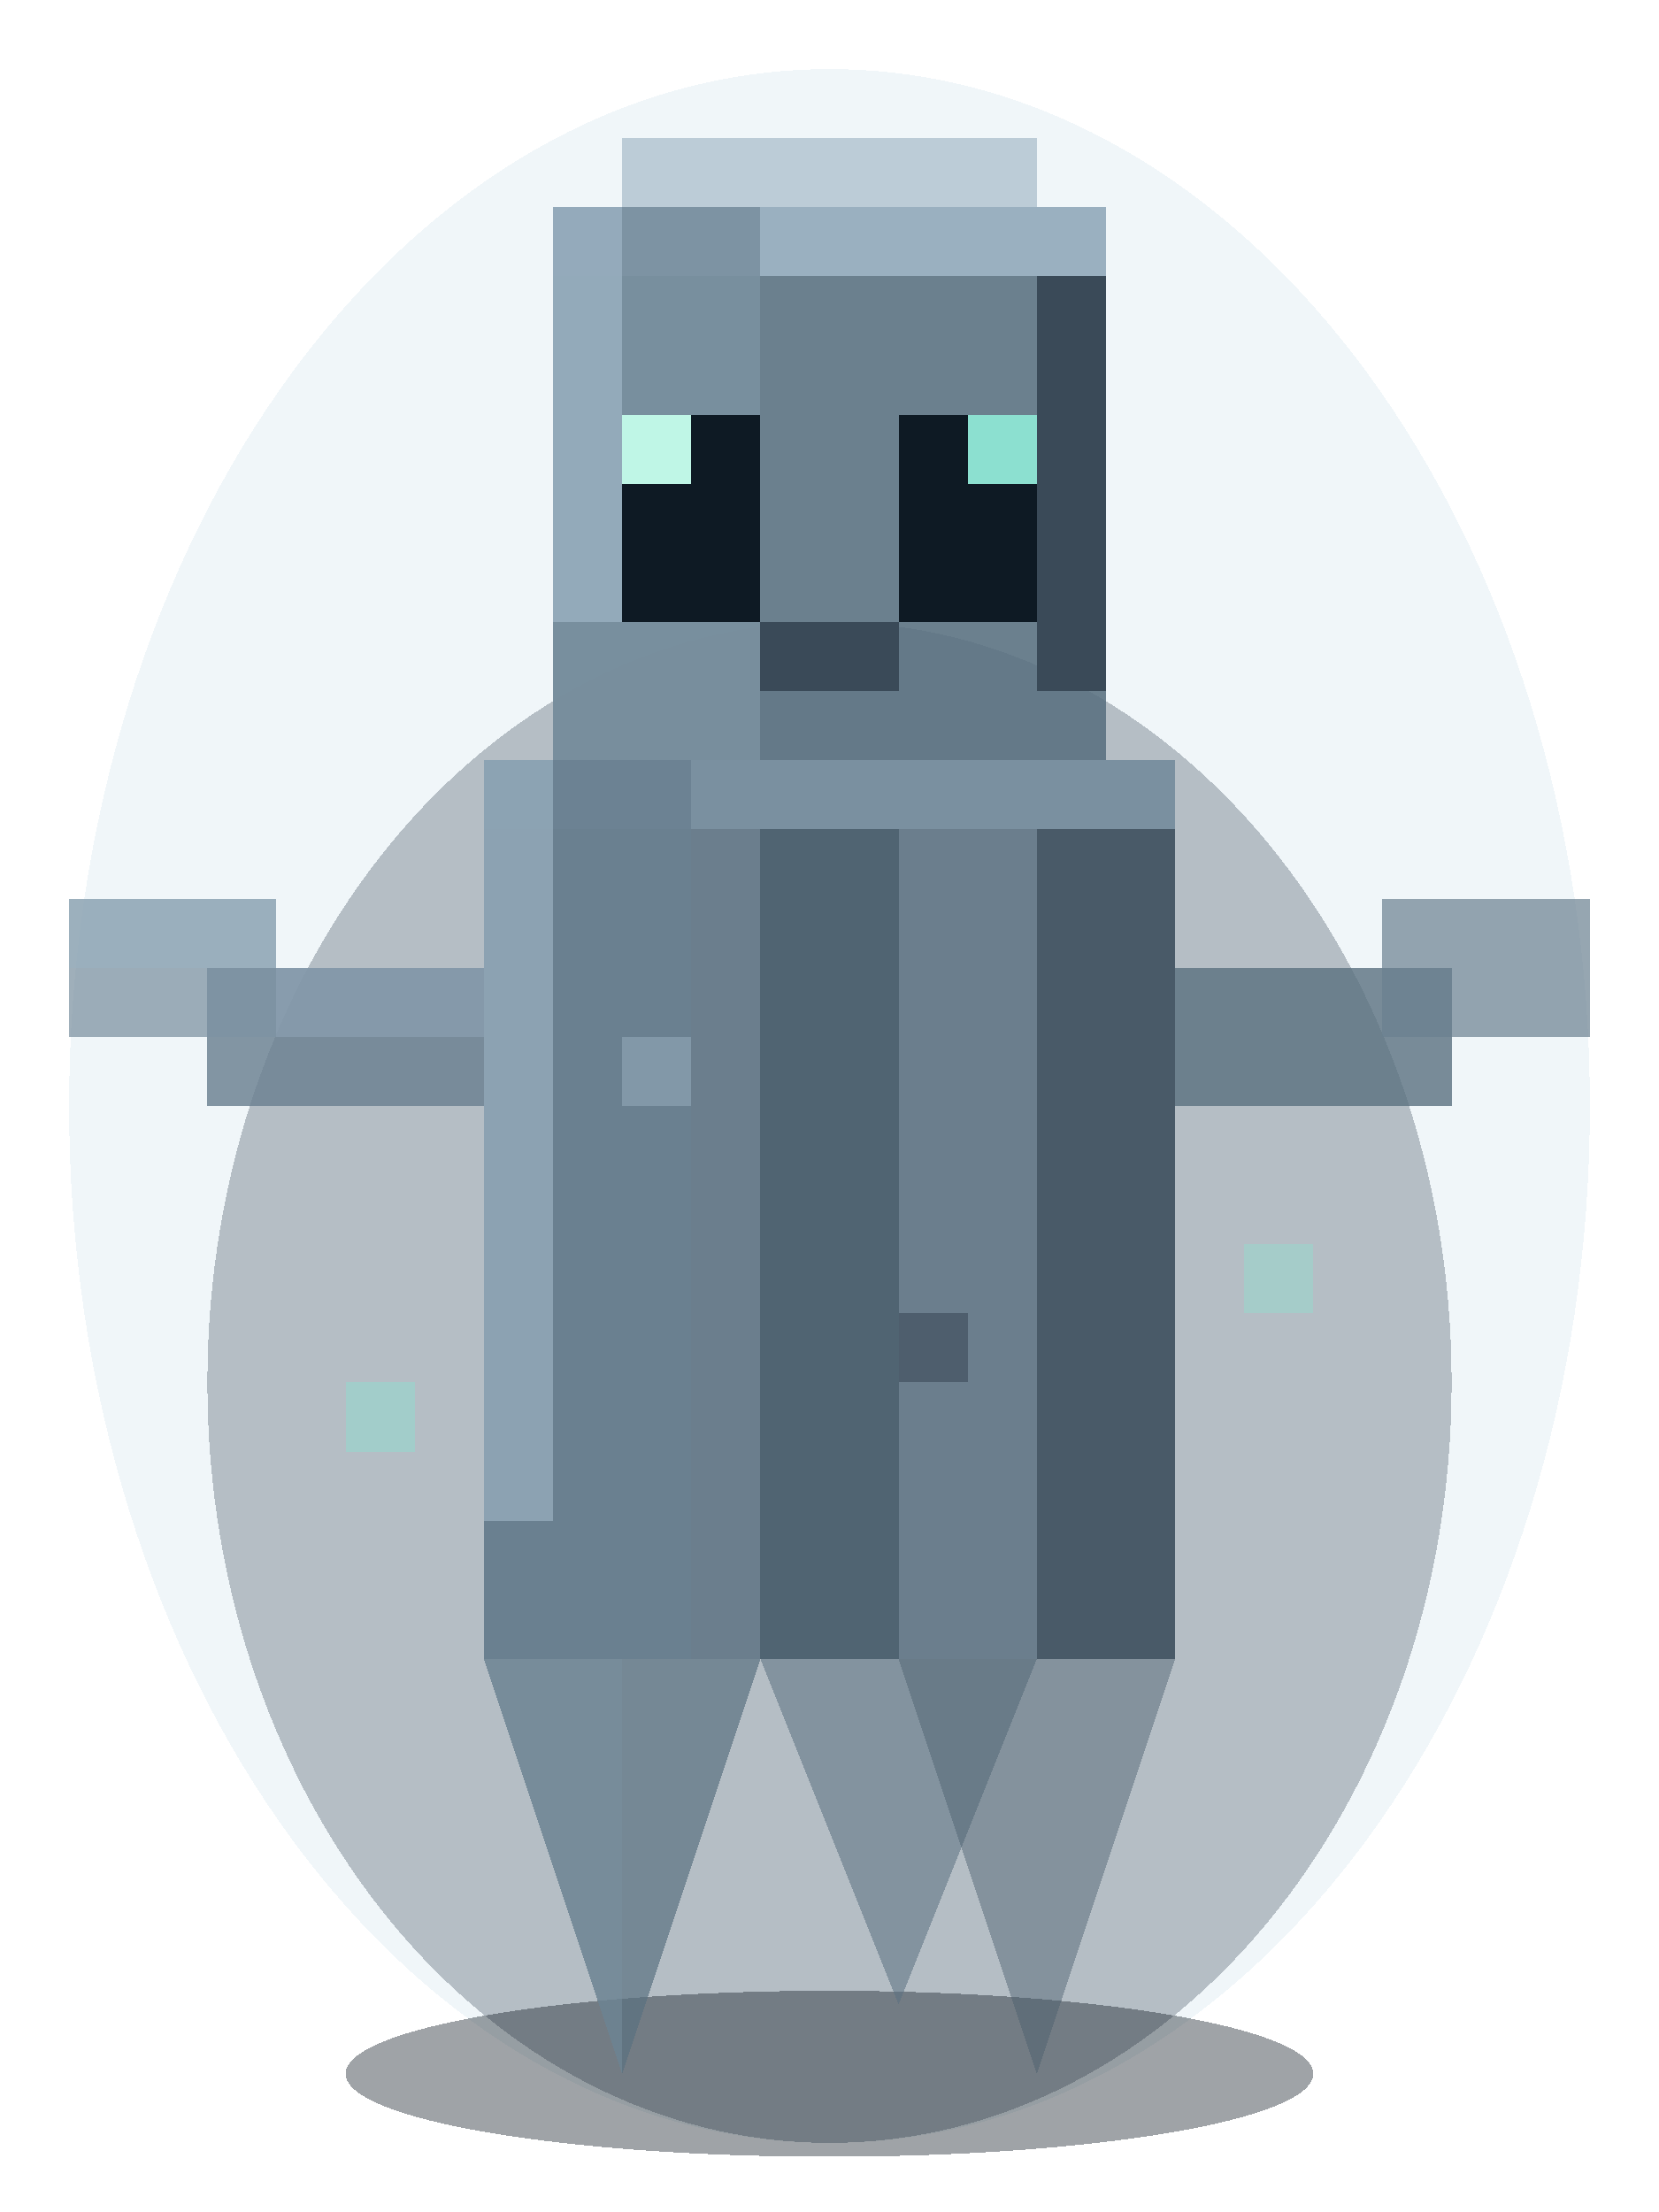
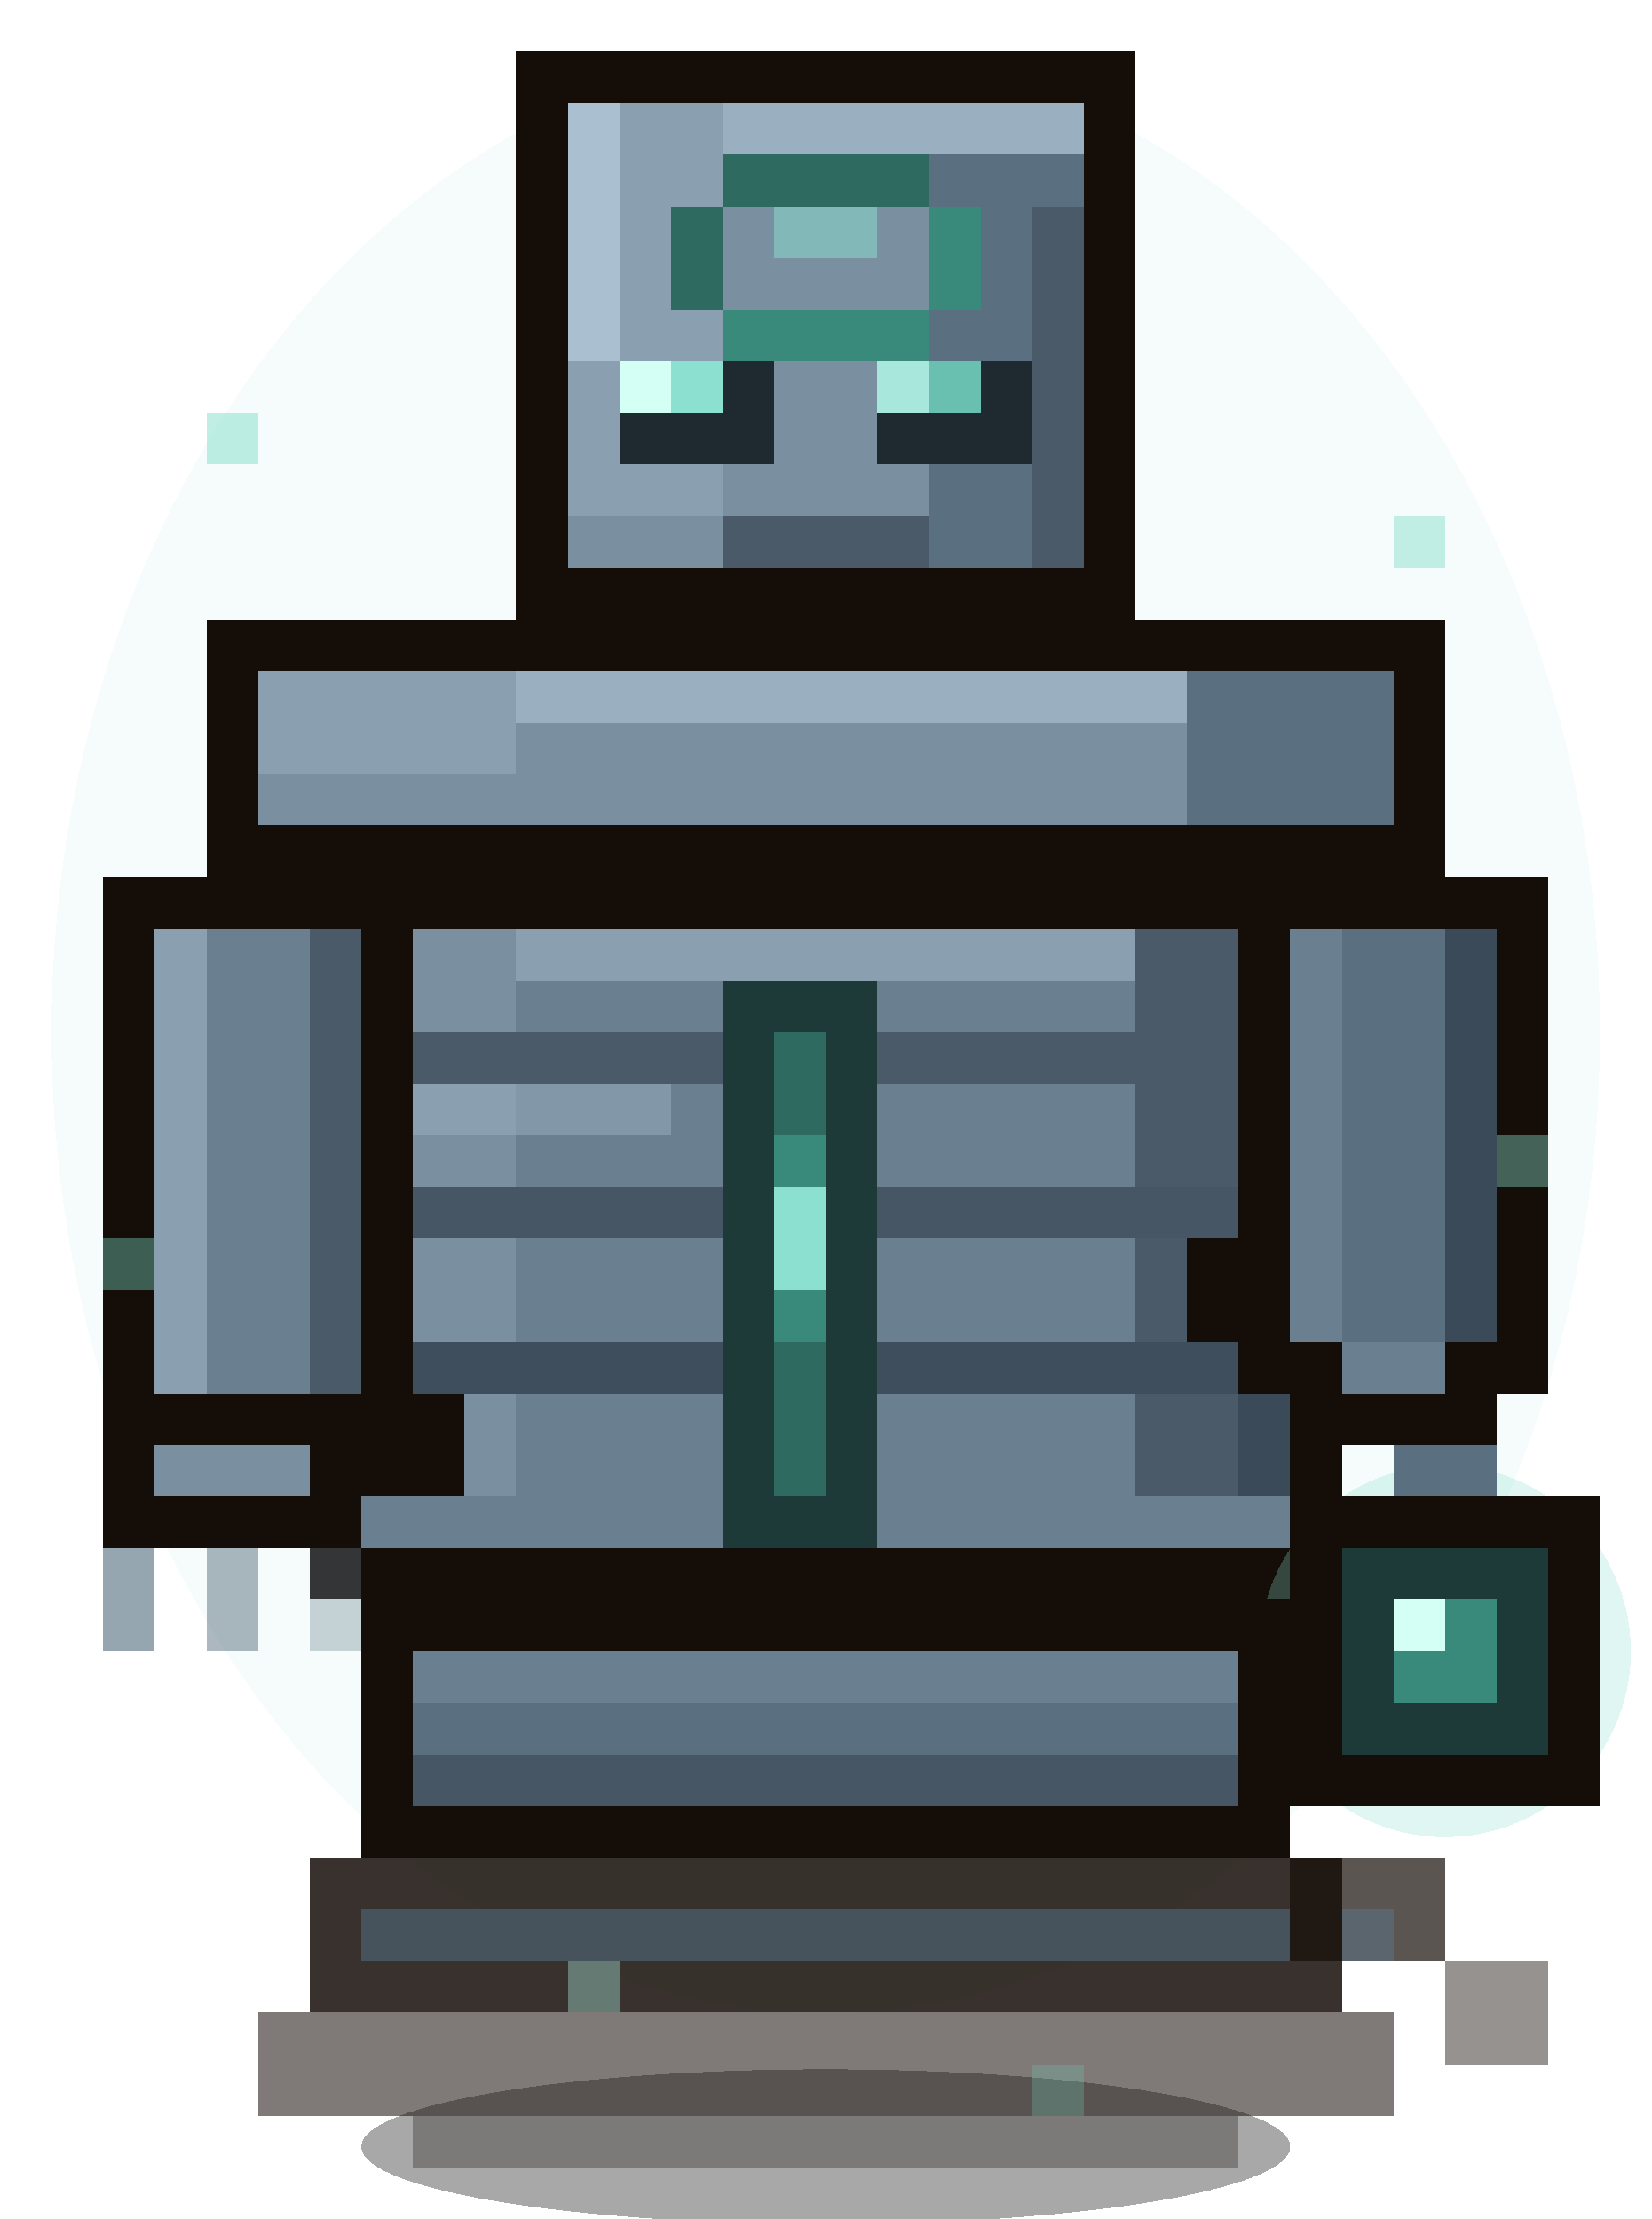
- <svg xmlns="http://www.w3.org/2000/svg" viewBox="0 0 24 32" shape-rendering="crispEdges" preserveAspectRatio="xMidYMax meet" aria-label="Cycle-Revenant">
-   <ellipse cx="12" cy="16" rx="11" ry="15" fill="#6aa0c4" opacity="0.1" />
-   <ellipse cx="12" cy="20" rx="9" ry="11" fill="#2a3a4a" opacity="0.3" />
-   <ellipse cx="12" cy="30" rx="7" ry="1.2" fill="#0e1a24" opacity="0.4" />
-   <rect x="8" y="3" width="8" height="8" fill="#5a7080" opacity="0.88" />
-   <rect x="8" y="3" width="8" height="1" fill="#9ab0c0" />
-   <rect x="8" y="3" width="3" height="8" fill="#7a90a0" opacity="0.9" />
-   <rect x="8" y="3" width="1" height="6" fill="#9ab0c0" opacity="0.8" />
-   <rect x="15" y="4" width="1" height="6" fill="#3a4a58" />
-   <rect x="9" y="6" width="2" height="3" fill="#0e1a24" />
-   <rect x="13" y="6" width="2" height="3" fill="#0e1a24" />
-   <rect x="9" y="6" width="1" height="1" fill="#8ce0d0" />
-   <rect x="14" y="6" width="1" height="1" fill="#8ce0d0" />
-   <rect x="9" y="6" width="1" height="1" fill="#d4fff0" opacity="0.7" />
-   <rect x="11" y="9" width="2" height="1" fill="#3a4a58" />
-   <rect x="7" y="11" width="10" height="13" fill="#5a7080" opacity="0.82" />
-   <rect x="7" y="11" width="10" height="1" fill="#7a90a0" />
-   <rect x="7" y="11" width="3" height="13" fill="#6a8090" opacity="0.85" />
-   <rect x="7" y="11" width="1" height="11" fill="#9ab0c0" opacity="0.7" />
-   <rect x="15" y="12" width="2" height="12" fill="#3a4a58" opacity="0.7" />
-   <rect x="11" y="12" width="2" height="12" fill="#4a5e6c" opacity="0.8" />
-   <rect x="9" y="15" width="1" height="1" fill="#9ab0c0" opacity="0.5" />
-   <rect x="13" y="19" width="1" height="1" fill="#3a4a58" opacity="0.6" />
-   <rect x="3" y="14" width="4" height="2" fill="#6a8090" opacity="0.82" />
-   <rect x="3" y="14" width="4" height="1" fill="#8aa0b0" opacity="0.7" />
-   <rect x="17" y="14" width="4" height="2" fill="#5a7080" opacity="0.8" />
-   <rect x="1" y="13" width="3" height="2" fill="#7a90a0" opacity="0.72" />
-   <rect x="1" y="13" width="3" height="1" fill="#9ab0c0" opacity="0.6" />
-   <rect x="20" y="13" width="3" height="2" fill="#6a8090" opacity="0.7" />
-   <polygon points="7,24 9,30 11,24" fill="#5a7080" opacity="0.7" />
-   <polygon points="7,24 9,30 9,24" fill="#7a90a0" opacity="0.5" />
-   <polygon points="11,24 13,29 15,24" fill="#5a7080" opacity="0.55" />
-   <polygon points="13,24 15,30 17,24" fill="#4a5e6c" opacity="0.45" />
-   <rect x="9" y="2" width="6" height="1" fill="#9ab0c0" opacity="0.6" />
-   <rect x="5" y="20" width="1" height="1" fill="#8ce0d0" opacity="0.45" />
-   <rect x="18" y="18" width="1" height="1" fill="#8ce0d0" opacity="0.4" />
+ <svg xmlns="http://www.w3.org/2000/svg" viewBox="0 0 32 43" shape-rendering="crispEdges" preserveAspectRatio="xMidYMax meet" aria-label="Cycle-Revenant">
+   <ellipse cx="16" cy="20" rx="15" ry="19" fill="#8ce0d0" opacity="0.09" />
+   <ellipse cx="16" cy="41.6" rx="9" ry="1.5" fill="#000" opacity="0.34" />
+   <rect x="10" y="1" width="12" height="11" fill="#150d08" />
+   <rect x="11" y="2" width="10" height="9" fill="#7a90a0" />
+   <rect x="11" y="2" width="10" height="1" fill="#9ab0c0" />
+   <rect x="11" y="2" width="3" height="8" fill="#8aa0b0" />
+   <rect x="11" y="2" width="1" height="5" fill="#aac0d0" />
+   <rect x="18" y="3" width="3" height="8" fill="#5a7080" />
+   <rect x="20" y="4" width="1" height="7" fill="#4a5a68" />
+   <rect x="14" y="3" width="4" height="1" fill="#2e6a60" />
+   <rect x="13" y="4" width="1" height="2" fill="#2e6a60" />
+   <rect x="18" y="4" width="1" height="2" fill="#3a8a7c" />
+   <rect x="14" y="6" width="4" height="1" fill="#3a8a7c" />
+   <rect x="15" y="4" width="2" height="1" fill="#8ce0d0" opacity="0.5" />
+   <rect x="12" y="7" width="3" height="2" fill="#1e2a30" />
+   <rect x="17" y="7" width="3" height="2" fill="#1e2a30" />
+   <rect x="12" y="7" width="2" height="1" fill="#8ce0d0" />
+   <rect x="17" y="7" width="2" height="1" fill="#6ac0b0" />
+   <rect x="12" y="7" width="1" height="1" fill="#d4fff4" />
+   <rect x="17" y="7" width="1" height="1" fill="#a8e8dc" />
+   <rect x="14" y="10" width="4" height="1" fill="#4a5a68" />
+   <rect x="4" y="12" width="24" height="5" fill="#150d08" />
+   <rect x="5" y="13" width="22" height="3" fill="#7a90a0" />
+   <rect x="5" y="13" width="22" height="1" fill="#9ab0c0" />
+   <rect x="5" y="13" width="5" height="2" fill="#8aa0b0" />
+   <rect x="23" y="13" width="4" height="3" fill="#5a7080" />
+   <rect x="24" y="16" width="4" height="3" fill="#150d08" />
+   <rect x="25" y="17" width="2" height="1" fill="#5a7080" />
+   <rect x="6" y="17" width="20" height="14" fill="#150d08" />
+   <rect x="7" y="18" width="18" height="12" fill="#6a8090" />
+   <rect x="7" y="18" width="18" height="1" fill="#8aa0b0" />
+   <rect x="7" y="18" width="3" height="11" fill="#7a90a0" />
+   <rect x="7" y="18" width="1" height="8" fill="#9ab0c0" />
+   <rect x="22" y="18" width="3" height="11" fill="#4a5a68" />
+   <rect x="24" y="19" width="1" height="10" fill="#3a4a58" />
+   <rect x="8" y="20" width="16" height="1" fill="#4a5a68" />
+   <rect x="8" y="23" width="16" height="1" fill="#465664" />
+   <rect x="8" y="26" width="16" height="1" fill="#3e4e5c" />
+   <rect x="8" y="21" width="5" height="1" fill="#9ab0c0" opacity="0.5" />
+   <rect x="14" y="19" width="3" height="11" fill="#1e3a38" />
+   <rect x="15" y="20" width="1" height="9" fill="#2e6a60" />
+   <rect x="15" y="22" width="1" height="4" fill="#3a8a7c" />
+   <rect x="15" y="23" width="1" height="2" fill="#8ce0d0" />
+   <rect x="7" y="27" width="2" height="2" fill="#150d08" />
+   <rect x="23" y="24" width="2" height="2" fill="#150d08" />
+   <rect x="2" y="17" width="6" height="11" fill="#150d08" />
+   <rect x="3" y="18" width="4" height="9" fill="#6a8090" />
+   <rect x="3" y="18" width="1" height="9" fill="#8aa0b0" />
+   <rect x="6" y="18" width="1" height="9" fill="#4a5a68" />
+   <rect x="2" y="27" width="5" height="3" fill="#150d08" />
+   <rect x="3" y="28" width="3" height="1" fill="#7a90a0" />
+   <rect x="2" y="30" width="1" height="2" fill="#6a8090" opacity="0.7" />
+   <rect x="4" y="30" width="1" height="2" fill="#5a7080" opacity="0.5" />
+   <rect x="6" y="30" width="1" height="2" fill="#6a8090" opacity="0.35" />
+   <rect x="24" y="17" width="6" height="10" fill="#150d08" />
+   <rect x="25" y="18" width="4" height="8" fill="#5a7080" />
+   <rect x="25" y="18" width="1" height="8" fill="#6a8090" />
+   <rect x="28" y="18" width="1" height="8" fill="#3a4a58" />
+   <rect x="25" y="26" width="4" height="2" fill="#150d08" />
+   <rect x="26" y="26" width="2" height="1" fill="#6a8090" />
+   <ellipse cx="28" cy="32" rx="3.6" ry="3.6" fill="#8ce0d0" opacity="0.28" />
+   <rect x="25" y="29" width="6" height="6" fill="#150d08" />
+   <rect x="26" y="30" width="4" height="4" fill="#1e3a38" />
+   <rect x="27" y="31" width="2" height="2" fill="#3a8a7c" />
+   <rect x="27" y="31" width="1" height="1" fill="#d4fff4" />
+   <rect x="27" y="28" width="2" height="1" fill="#5a7080" />
+   <rect x="7" y="31" width="18" height="5" fill="#150d08" />
+   <rect x="8" y="32" width="16" height="3" fill="#5a7080" />
+   <rect x="8" y="32" width="16" height="1" fill="#6a8090" />
+   <rect x="8" y="34" width="16" height="1" fill="#465664" />
+   <rect x="6" y="36" width="20" height="3" fill="#150d08" opacity="0.85" />
+   <rect x="7" y="37" width="18" height="1" fill="#4a5a68" opacity="0.8" />
+   <rect x="5" y="39" width="22" height="2" fill="#150d08" opacity="0.55" />
+   <rect x="8" y="41" width="16" height="1" fill="#150d08" opacity="0.3" />
+   <rect x="25" y="36" width="3" height="2" fill="#150d08" opacity="0.7" />
+   <rect x="26" y="37" width="1" height="1" fill="#5a7080" opacity="0.6" />
+   <rect x="28" y="38" width="2" height="2" fill="#150d08" opacity="0.45" />
+   <rect x="4" y="8" width="1" height="1" fill="#8ce0d0" opacity="0.55" />
+   <rect x="27" y="10" width="1" height="1" fill="#8ce0d0" opacity="0.5" />
+   <rect x="2" y="24" width="1" height="1" fill="#6ac0b0" opacity="0.45" />
+   <rect x="29" y="22" width="1" height="1" fill="#8ce0d0" opacity="0.4" />
+   <rect x="11" y="38" width="1" height="1" fill="#a8e8dc" opacity="0.4" />
+   <rect x="20" y="40" width="1" height="1" fill="#6ac0b0" opacity="0.3" />
</svg>
